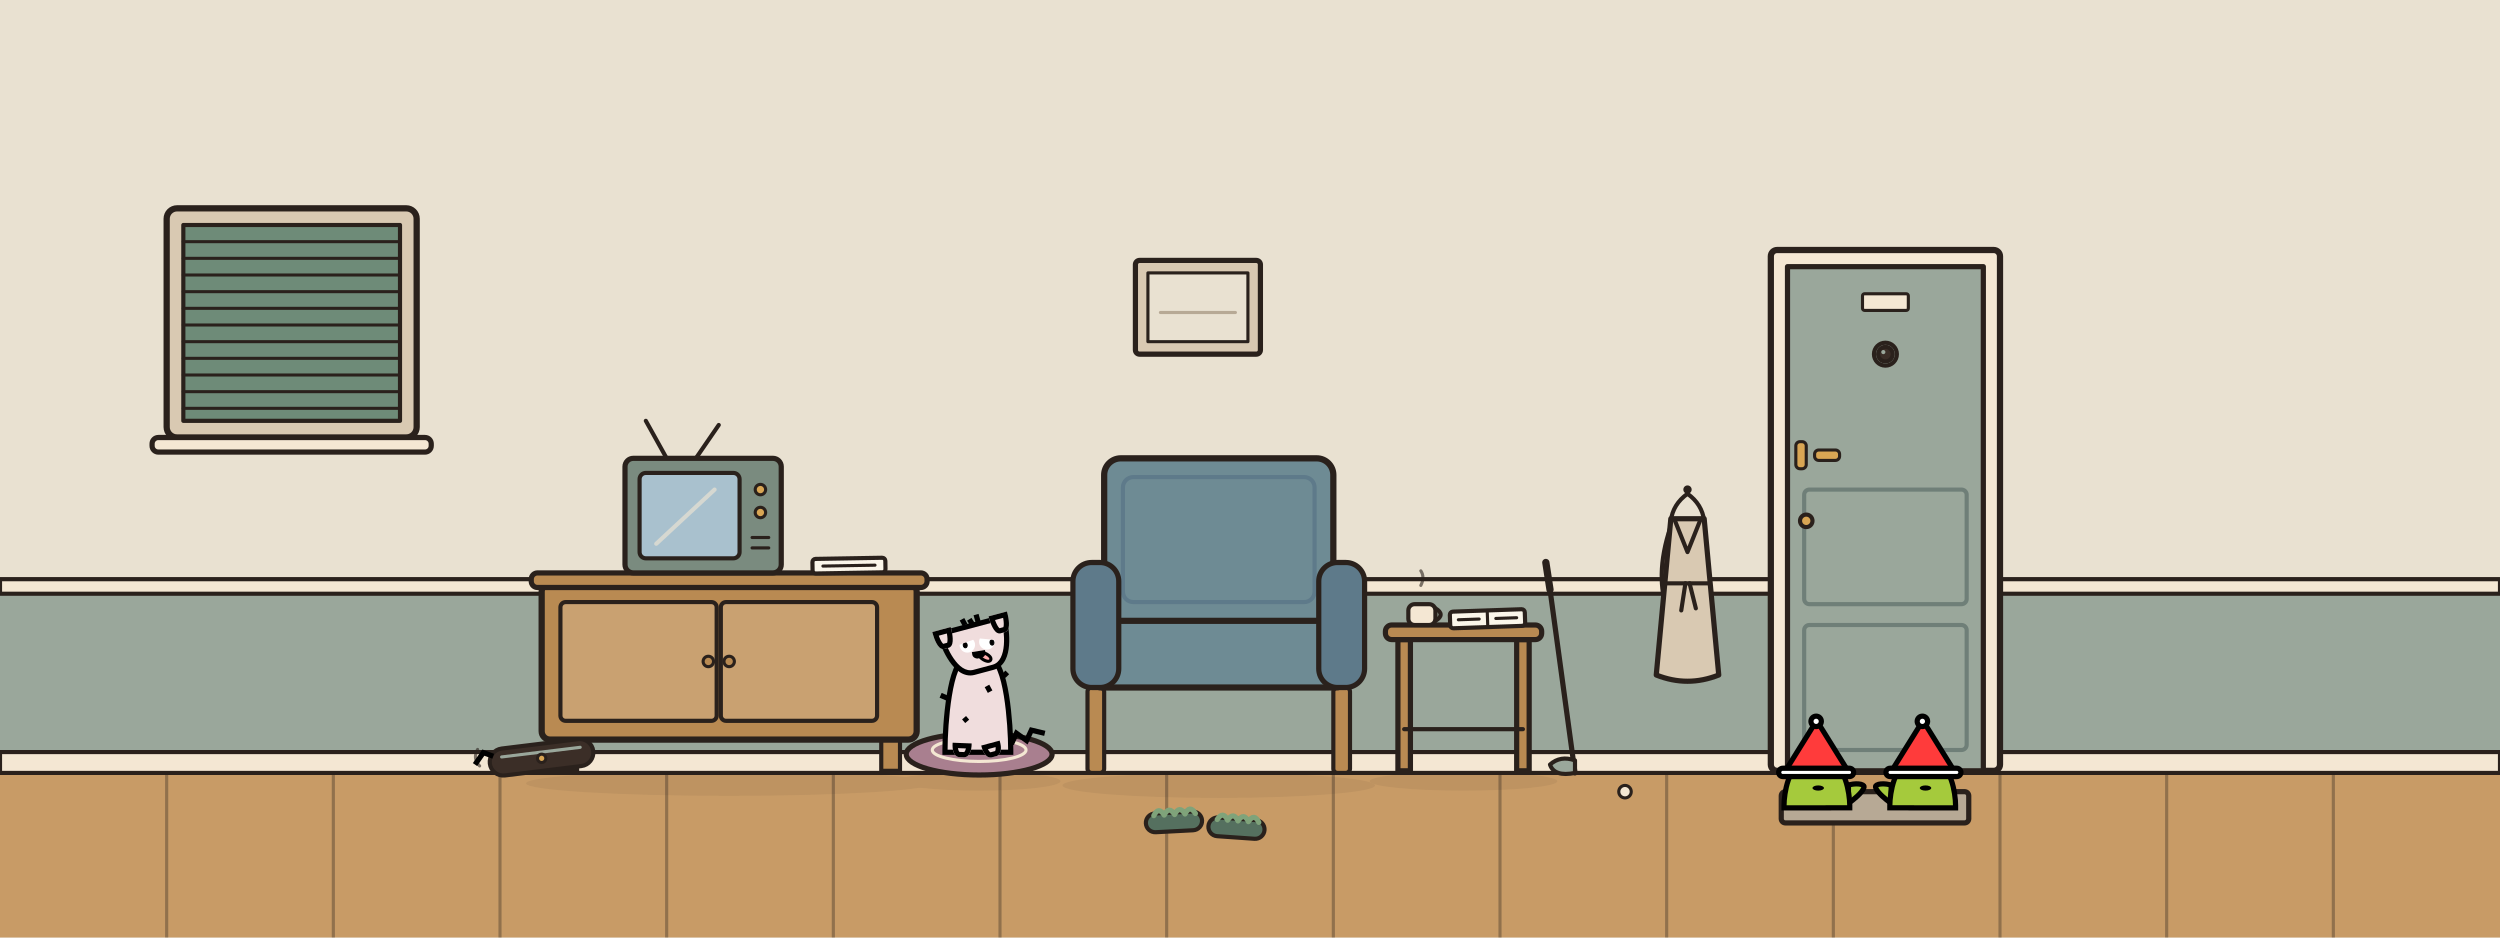
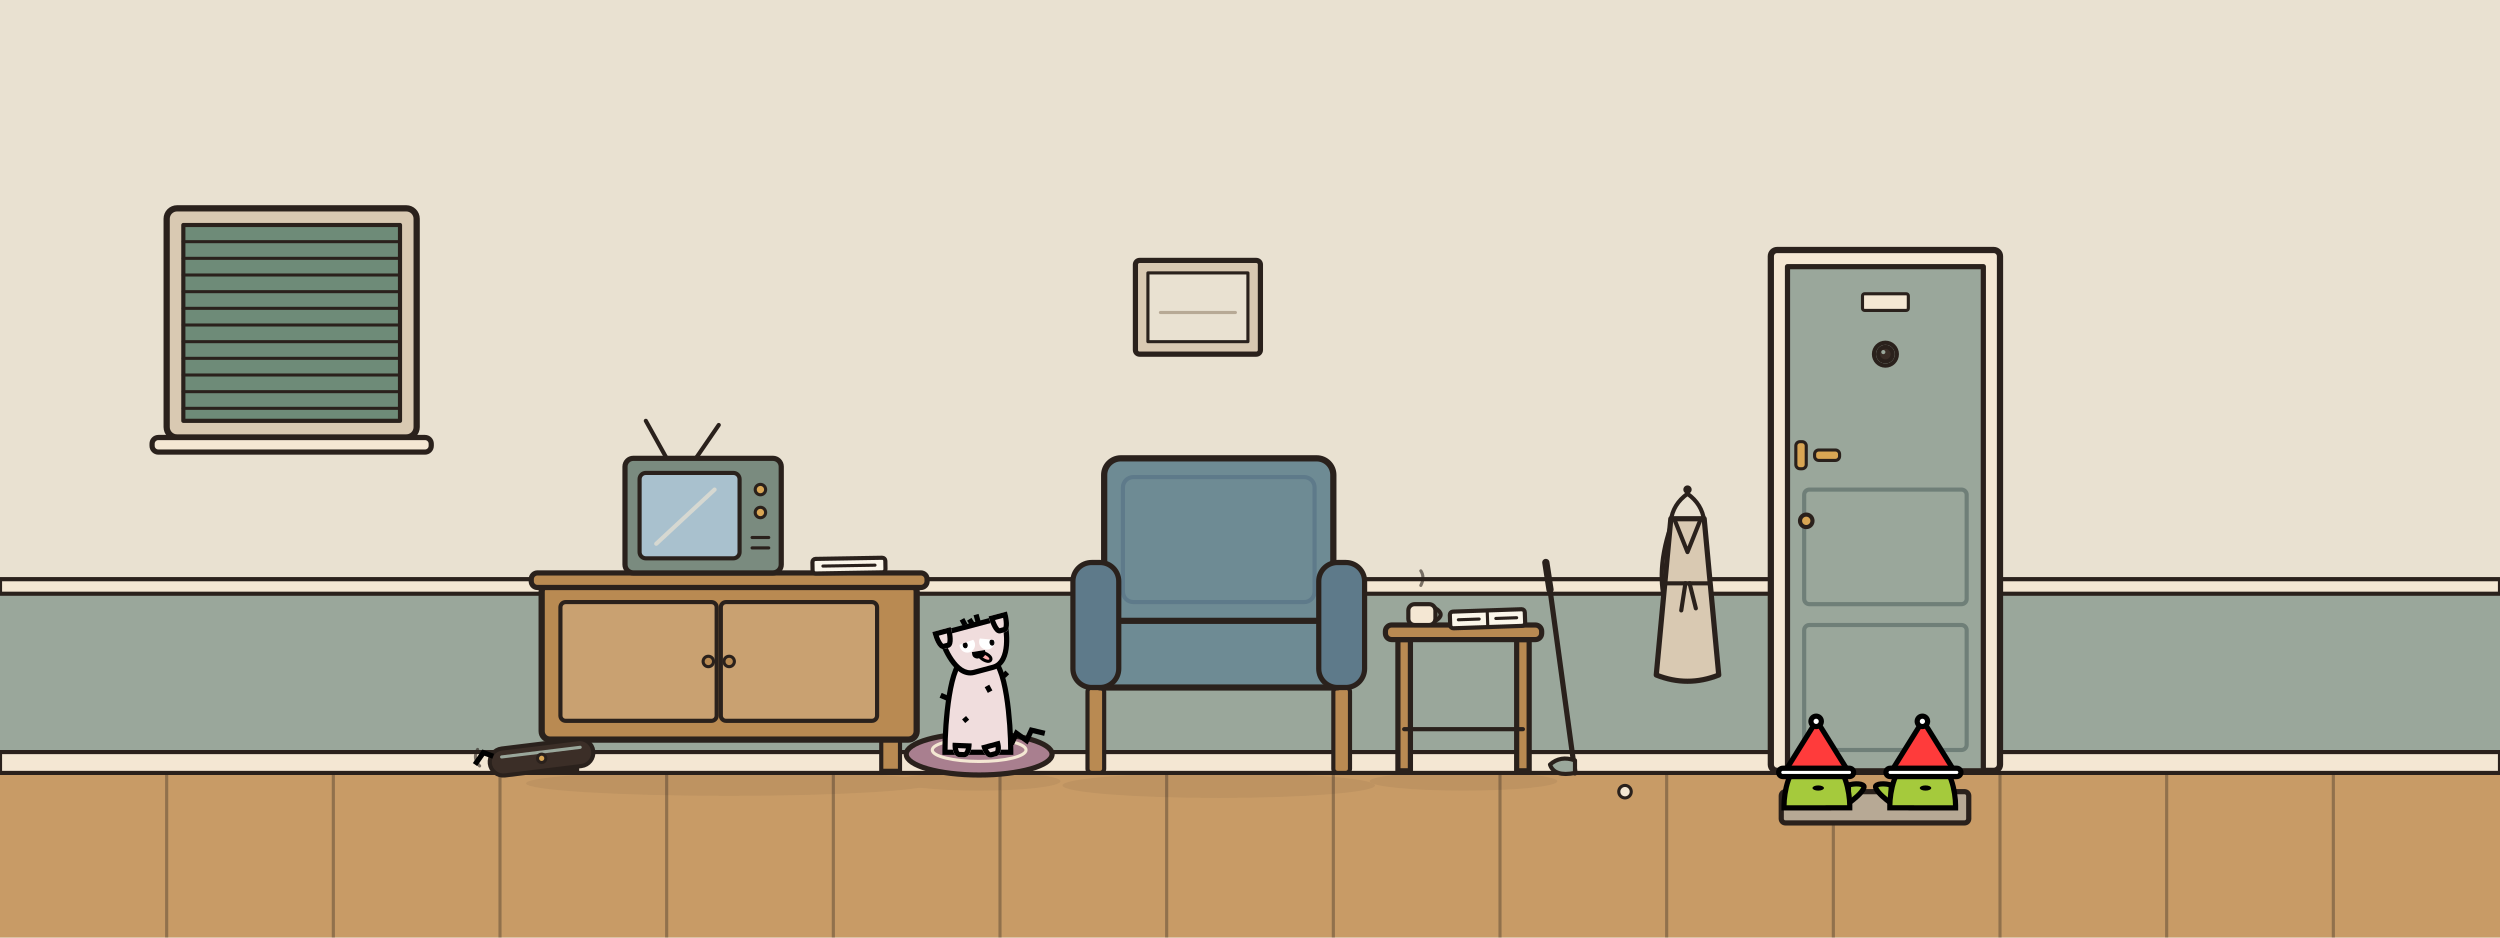
<svg xmlns="http://www.w3.org/2000/svg" width="2400" height="900" viewBox="0 0 2400 900" fill="none">
  <g clip-path="url(#clip0_772_478)">
    <path d="M2400 0H0V740H2400V0Z" fill="#E9E1D1" />
    <path d="M2400 568H0V740H2400V568Z" fill="#9AA79B" />
    <path d="M2400 556H0V570H2400V556Z" fill="#F4E7D3" stroke="#2A211C" stroke-width="4" stroke-linecap="round" stroke-linejoin="round" />
    <path d="M2400 740H0V900H2400V740Z" fill="#C89B66" />
    <path opacity="0.35" d="M160 740V900M320 740V900M480 740V900M640 740V900M800 740V900M960 740V900M1120 740V900M1280 740V900M1440 740V900M1600 740V900M1760 740V900M1920 740V900M2080 740V900M2240 740V900" stroke="#2A211C" stroke-width="3" stroke-linecap="round" stroke-linejoin="round" />
    <path d="M0 740H2400" stroke="#2A211C" stroke-width="5" stroke-linecap="round" stroke-linejoin="round" />
    <path d="M2400 722H0V742H2400V722Z" fill="#F4E7D3" stroke="#2A211C" stroke-width="4" stroke-linecap="round" stroke-linejoin="round" />
    <g opacity="0.07">
      <path d="M700 764C807.696 764 895 758.627 895 752C895 745.373 807.696 740 700 740C592.304 740 505 745.373 505 752C505 758.627 592.304 764 700 764Z" fill="#2A211C" />
      <path d="M940 759C983.078 759 1018 754.971 1018 750C1018 745.029 983.078 741 940 741C896.922 741 862 745.029 862 750C862 754.971 896.922 759 940 759Z" fill="#2A211C" />
      <path d="M1170 766C1252.84 766 1320 760.627 1320 754C1320 747.373 1252.84 742 1170 742C1087.16 742 1020 747.373 1020 754C1020 760.627 1087.16 766 1170 766Z" fill="#2A211C" />
      <path d="M1405 759C1454.71 759 1495 754.971 1495 750C1495 745.029 1454.71 741 1405 741C1355.29 741 1315 745.029 1315 750C1315 754.971 1355.29 759 1405 759Z" fill="#2A211C" />
    </g>
    <path id="arturo-window" d="M390 200H170C164.477 200 160 204.477 160 210V410C160 415.523 164.477 420 170 420H390C395.523 420 400 415.523 400 410V210C400 204.477 395.523 200 390 200Z" fill="#D9C9B2" stroke="#2A211C" stroke-width="6" stroke-linecap="round" stroke-linejoin="round" />
    <path d="M384 216H176V404H384V216Z" fill="#6E8B78" stroke="#2A211C" stroke-width="4" stroke-linecap="round" stroke-linejoin="round" />
    <path d="M176 232H384M176 248H384M176 264H384M176 280H384M176 296H384M176 312H384M176 328H384M176 344H384M176 360H384M176 376H384M176 392H384" stroke="#2A211C" stroke-width="3" stroke-linecap="round" stroke-linejoin="round" />
    <path d="M408 420H152C148.686 420 146 422.686 146 426V428C146 431.314 148.686 434 152 434H408C411.314 434 414 431.314 414 428V426C414 422.686 411.314 420 408 420Z" fill="#F4E7D3" stroke="#2A211C" stroke-width="5" stroke-linecap="round" stroke-linejoin="round" />
    <path d="M554 710H536V740H554V710Z" fill="#B98A52" stroke="#2A211C" stroke-width="4" stroke-linecap="round" stroke-linejoin="round" />
    <path d="M864 710H846V740H864V710Z" fill="#B98A52" stroke="#2A211C" stroke-width="4" stroke-linecap="round" stroke-linejoin="round" />
    <path d="M872 560H528C523.582 560 520 563.582 520 568V702C520 706.418 523.582 710 528 710H872C876.418 710 880 706.418 880 702V568C880 563.582 876.418 560 872 560Z" fill="#B98A52" stroke="#2A211C" stroke-width="6" stroke-linecap="round" stroke-linejoin="round" />
    <path d="M884 550H516C512.686 550 510 552.686 510 556V558C510 561.314 512.686 564 516 564H884C887.314 564 890 561.314 890 558V556C890 552.686 887.314 550 884 550Z" fill="#B98A52" stroke="#2A211C" stroke-width="5" stroke-linecap="round" stroke-linejoin="round" />
    <path d="M683 578H543C540.239 578 538 580.239 538 583V687C538 689.761 540.239 692 543 692H683C685.761 692 688 689.761 688 687V583C688 580.239 685.761 578 683 578Z" fill="#C9A171" stroke="#2A211C" stroke-width="4" stroke-linecap="round" stroke-linejoin="round" />
    <path d="M837 578H697C694.239 578 692 580.239 692 583V687C692 689.761 694.239 692 697 692H837C839.761 692 842 689.761 842 687V583C842 580.239 839.761 578 837 578Z" fill="#C9A171" stroke="#2A211C" stroke-width="4" stroke-linecap="round" stroke-linejoin="round" />
    <path d="M680 640C682.761 640 685 637.761 685 635C685 632.239 682.761 630 680 630C677.239 630 675 632.239 675 635C675 637.761 677.239 640 680 640Z" fill="#B98A52" stroke="#2A211C" stroke-width="3" stroke-linecap="round" stroke-linejoin="round" />
    <path d="M700 640C702.761 640 705 637.761 705 635C705 632.239 702.761 630 700 630C697.239 630 695 632.239 695 635C695 637.761 697.239 640 700 640Z" fill="#B98A52" stroke="#2A211C" stroke-width="3" stroke-linecap="round" stroke-linejoin="round" />
    <path d="M640 440L620 404M668 440L690 408" stroke="#2A211C" stroke-width="4" stroke-linecap="round" stroke-linejoin="round" />
    <path d="M742 440H608C603.582 440 600 443.582 600 448V542C600 546.418 603.582 550 608 550H742C746.418 550 750 546.418 750 542V448C750 443.582 746.418 440 742 440Z" fill="#7A8B7F" stroke="#2A211C" stroke-width="5" stroke-linecap="round" stroke-linejoin="round" />
    <path d="M704 454H620C616.686 454 614 456.686 614 460V530C614 533.314 616.686 536 620 536H704C707.314 536 710 533.314 710 530V460C710 456.686 707.314 454 704 454Z" fill="#A9C1CE" stroke="#2A211C" stroke-width="4" stroke-linecap="round" stroke-linejoin="round" />
    <path opacity="0.6" d="M630 522L686 470" stroke="#F4E7D3" stroke-width="4" stroke-linecap="round" stroke-linejoin="round" />
    <path d="M730 475C732.761 475 735 472.761 735 470C735 467.239 732.761 465 730 465C727.239 465 725 467.239 725 470C725 472.761 727.239 475 730 475Z" fill="#D9A654" stroke="#2A211C" stroke-width="3" stroke-linecap="round" stroke-linejoin="round" />
    <path d="M730 497C732.761 497 735 494.761 735 492C735 489.239 732.761 487 730 487C727.239 487 725 489.239 725 492C725 494.761 727.239 497 730 497Z" fill="#D9A654" stroke="#2A211C" stroke-width="3" stroke-linecap="round" stroke-linejoin="round" />
    <path d="M722 516H738M722 526H738" stroke="#2A211C" stroke-width="3" stroke-linecap="round" stroke-linejoin="round" />
    <path d="M846.873 535.443L782.882 536.559C781.226 536.588 779.906 537.955 779.935 539.611L780.075 547.61C780.104 549.267 781.47 550.586 783.127 550.557L847.117 549.44C848.774 549.411 850.093 548.045 850.064 546.388L849.925 538.39C849.896 536.733 848.529 535.414 846.873 535.443Z" fill="#FBF6EA" stroke="#2A211C" stroke-width="4" stroke-linecap="round" stroke-linejoin="round" />
    <path d="M790.004 543.436L839.996 542.564" stroke="#2A211C" stroke-width="3" stroke-linecap="round" stroke-linejoin="round" />
    <path d="M555.018 709.595L481.569 718.614C474.443 719.489 469.375 725.975 470.25 733.101C471.125 740.227 477.612 745.295 484.738 744.42L558.186 735.402C565.312 734.527 570.38 728.04 569.505 720.914C568.63 713.788 562.144 708.72 555.018 709.595Z" fill="#3B2E27" stroke="#2A211C" stroke-width="4" stroke-linecap="round" stroke-linejoin="round" />
    <path d="M481.551 726.676L556.984 717.414" stroke="#9AA79B" stroke-width="3" stroke-linecap="round" stroke-linejoin="round" />
    <path d="M520.486 731.97C522.679 731.701 524.238 729.705 523.969 727.513C523.7 725.32 521.704 723.761 519.511 724.03C517.319 724.299 515.759 726.295 516.028 728.488C516.298 730.68 518.293 732.239 520.486 731.97Z" fill="#D9A654" stroke="#2A211C" stroke-width="3" stroke-linecap="round" stroke-linejoin="round" />
    <path opacity="0.6" d="M458.496 719.432C455.176 725.213 455.826 730.506 460.446 735.312" stroke="#2A211C" stroke-width="3" stroke-linecap="round" stroke-linejoin="round" />
    <path d="M473.499 726L463.999 722.5L455.999 734" stroke="black" stroke-width="5" />
    <path d="M940 744C978.66 744 1010 735.046 1010 724C1010 712.954 978.66 704 940 704C901.34 704 870 712.954 870 724C870 735.046 901.34 744 940 744Z" fill="#A97F8F" stroke="#2A211C" stroke-width="5" stroke-linecap="round" stroke-linejoin="round" />
    <path d="M940 731C964.853 731 985 726.075 985 720C985 713.925 964.853 709 940 709C915.147 709 895 713.925 895 720C895 726.075 915.147 731 940 731Z" stroke="#F4E7D3" stroke-width="3" stroke-linecap="round" stroke-linejoin="round" />
    <path d="M1056 660H1048C1045.79 660 1044 661.791 1044 664V738C1044 740.209 1045.79 742 1048 742H1056C1058.21 742 1060 740.209 1060 738V664C1060 661.791 1058.21 660 1056 660Z" fill="#B98A52" stroke="#2A211C" stroke-width="4" stroke-linecap="round" stroke-linejoin="round" />
    <path d="M1292 660H1284C1281.79 660 1280 661.791 1280 664V738C1280 740.209 1281.79 742 1284 742H1292C1294.21 742 1296 740.209 1296 738V664C1296 661.791 1294.21 660 1292 660Z" fill="#B98A52" stroke="#2A211C" stroke-width="4" stroke-linecap="round" stroke-linejoin="round" />
    <path d="M1264 440H1076C1067.16 440 1060 447.163 1060 456V594C1060 602.837 1067.16 610 1076 610H1264C1272.84 610 1280 602.837 1280 594V456C1280 447.163 1272.84 440 1264 440Z" fill="#6E8B94" stroke="#2A211C" stroke-width="6" stroke-linecap="round" stroke-linejoin="round" />
    <path d="M1252 458H1088C1082.48 458 1078 462.477 1078 468V568C1078 573.523 1082.48 578 1088 578H1252C1257.52 578 1262 573.523 1262 568V468C1262 462.477 1257.52 458 1252 458Z" stroke="#5E7A8A" stroke-width="4" stroke-linecap="round" stroke-linejoin="round" />
    <path d="M1282 596H1058C1051.37 596 1046 601.373 1046 608V648C1046 654.627 1051.37 660 1058 660H1282C1288.63 660 1294 654.627 1294 648V608C1294 601.373 1288.63 596 1282 596Z" fill="#6E8B94" stroke="#2A211C" stroke-width="6" stroke-linecap="round" stroke-linejoin="round" />
    <path d="M1056 540H1048C1038.06 540 1030 548.059 1030 558V642C1030 651.941 1038.06 660 1048 660H1056C1065.94 660 1074 651.941 1074 642V558C1074 548.059 1065.94 540 1056 540Z" fill="#5E7A8A" stroke="#2A211C" stroke-width="5" stroke-linecap="round" stroke-linejoin="round" />
    <path d="M1292 540H1284C1274.06 540 1266 548.059 1266 558V642C1266 651.941 1274.06 660 1284 660H1292C1301.94 660 1310 651.941 1310 642V558C1310 548.059 1301.94 540 1292 540Z" fill="#5E7A8A" stroke="#2A211C" stroke-width="5" stroke-linecap="round" stroke-linejoin="round" />
    <path d="M1206 250H1094C1091.79 250 1090 251.791 1090 254V336C1090 338.209 1091.79 340 1094 340H1206C1208.21 340 1210 338.209 1210 336V254C1210 251.791 1208.21 250 1206 250Z" fill="#D9C9B2" stroke="#2A211C" stroke-width="5" stroke-linecap="round" stroke-linejoin="round" />
    <path d="M1198 262H1102V328H1198V262Z" fill="#E9E1D1" stroke="#2A211C" stroke-width="3" stroke-linecap="round" stroke-linejoin="round" />
    <path d="M1114 300H1186" stroke="#B7A995" stroke-width="3" stroke-linecap="round" stroke-linejoin="round" />
-     <path d="M1144.5 779.07L1108.55 780.954C1103.59 781.214 1099.78 785.449 1100.04 790.413C1100.3 795.377 1104.53 799.19 1109.5 798.93L1145.45 797.046C1150.41 796.785 1154.22 792.551 1153.96 787.587C1153.7 782.623 1149.47 778.81 1144.5 779.07Z" fill="#55705F" stroke="#2A211C" stroke-width="4" stroke-linecap="round" stroke-linejoin="round" />
-     <path d="M1107.66 783.004C1110.68 776.838 1114 776.663 1117.65 782.48C1120.66 776.314 1123.99 776.14 1127.63 781.957C1130.65 775.791 1133.98 775.616 1137.62 781.434C1140.63 775.268 1143.96 775.093 1147.61 780.91" stroke="#7FA37A" stroke-width="5" stroke-linecap="round" stroke-linejoin="round" />
-     <path d="M1205.58 787.277L1169.67 784.766C1164.71 784.42 1160.41 788.158 1160.07 793.117C1159.72 798.075 1163.46 802.376 1168.42 802.722L1204.33 805.234C1209.29 805.58 1213.59 801.842 1213.93 796.883C1214.28 791.925 1210.54 787.624 1205.58 787.277Z" fill="#55705F" stroke="#2A211C" stroke-width="4" stroke-linecap="round" stroke-linejoin="round" />
-     <path d="M1168.53 786.692C1172.28 780.939 1175.6 781.171 1178.51 787.389C1182.25 781.636 1185.58 781.869 1188.49 788.087C1192.23 782.334 1195.55 782.566 1198.46 788.784C1202.21 783.032 1205.53 783.264 1208.44 789.482" stroke="#7FA37A" stroke-width="5" stroke-linecap="round" stroke-linejoin="round" />
    <path d="M1354 614H1342V740H1354V614Z" fill="#B98A52" stroke="#2A211C" stroke-width="5" stroke-linecap="round" stroke-linejoin="round" />
    <path d="M1468 614H1456V740H1468V614Z" fill="#B98A52" stroke="#2A211C" stroke-width="5" stroke-linecap="round" stroke-linejoin="round" />
    <path d="M1348 700H1462" stroke="#2A211C" stroke-width="4" stroke-linecap="round" stroke-linejoin="round" />
    <path d="M1474 600H1336C1332.69 600 1330 602.686 1330 606V608C1330 611.314 1332.69 614 1336 614H1474C1477.31 614 1480 611.314 1480 608V606C1480 602.686 1477.31 600 1474 600Z" fill="#B98A52" stroke="#2A211C" stroke-width="5" stroke-linecap="round" stroke-linejoin="round" />
    <path opacity="0.6" d="M1364 562C1366.67 556.667 1366.67 552 1364 548" stroke="#2A211C" stroke-width="3" stroke-linecap="round" stroke-linejoin="round" />
    <path d="M1372 580H1358C1354.69 580 1352 582.686 1352 586V594C1352 597.314 1354.69 600 1358 600H1372C1375.31 600 1378 597.314 1378 594V586C1378 582.686 1375.31 580 1372 580Z" fill="#F4E7D3" stroke="#2A211C" stroke-width="4" stroke-linecap="round" stroke-linejoin="round" />
    <path d="M1378 584C1384.67 588 1384.67 592 1378 596" stroke="#2A211C" stroke-width="4" stroke-linecap="round" stroke-linejoin="round" />
    <path d="M1460.7 584.853L1394.74 587.157C1393.09 587.214 1391.79 588.604 1391.85 590.259L1392.2 600.253C1392.25 601.909 1393.64 603.205 1395.3 603.147L1461.26 600.843C1462.92 600.786 1464.21 599.396 1464.15 597.741L1463.8 587.747C1463.75 586.091 1462.36 584.795 1460.7 584.853Z" fill="#FBF6EA" stroke="#2A211C" stroke-width="4" stroke-linecap="round" stroke-linejoin="round" />
    <path d="M1427.72 586.005L1428.28 601.995" stroke="#2A211C" stroke-width="3" stroke-linecap="round" stroke-linejoin="round" />
    <path d="M1400.02 594.977L1420.01 594.279M1436 593.721L1455.98 593.023" stroke="#2A211C" stroke-width="3" stroke-linecap="round" stroke-linejoin="round" />
    <path d="M1512 742L1488 566" stroke="#2A211C" stroke-width="5" stroke-linecap="round" stroke-linejoin="round" />
    <path d="M1488 566L1484 540" stroke="#2A211C" stroke-width="7" stroke-linecap="round" stroke-linejoin="round" />
    <path d="M1512 742C1498.67 744.667 1490.67 742 1488 734C1494.67 728 1502.67 726.667 1512 730V742Z" fill="#9AA79B" stroke="#2A211C" stroke-width="4" stroke-linecap="round" stroke-linejoin="round" />
    <path d="M1560 766C1563.31 766 1566 763.314 1566 760C1566 756.686 1563.31 754 1560 754C1556.69 754 1554 756.686 1554 760C1554 763.314 1556.69 766 1560 766Z" fill="#F4E7D3" stroke="#2A211C" stroke-width="3" stroke-linecap="round" stroke-linejoin="round" />
    <path d="M1620 474C1622.21 474 1624 472.209 1624 470C1624 467.791 1622.21 466 1620 466C1617.79 466 1616 467.791 1616 470C1616 472.209 1617.79 474 1620 474Z" fill="#2A211C" />
    <path d="M1604 500C1605.33 489.333 1610.67 480.667 1620 474C1629.33 480.667 1634.67 489.333 1636 500" stroke="#2A211C" stroke-width="4" stroke-linecap="round" stroke-linejoin="round" />
    <path d="M1604 505C1592 540 1594 566 1600 584C1605.33 588 1610 588 1614 584C1610 560 1608 530 1612 508L1604 505Z" fill="#D9C9B2" stroke="#2A211C" stroke-width="4" stroke-linecap="round" stroke-linejoin="round" />
    <path d="M1604 498H1636L1650 648C1630 656 1610 656 1590 648L1604 498Z" fill="#D9C9B2" stroke="#2A211C" stroke-width="5" stroke-linecap="round" stroke-linejoin="round" />
    <path d="M1608 500L1620 530L1632 500" stroke="#2A211C" stroke-width="4" stroke-linecap="round" stroke-linejoin="round" />
    <path d="M1600 560H1640" stroke="#2A211C" stroke-width="4" stroke-linecap="round" stroke-linejoin="round" />
    <path d="M1618 560L1614 586M1622 560L1628 584" stroke="#2A211C" stroke-width="4" stroke-linecap="round" stroke-linejoin="round" />
    <path id="arturo-entry-door" d="M1914 240H1706C1702.69 240 1700 242.686 1700 246V734C1700 737.314 1702.69 740 1706 740H1914C1917.31 740 1920 737.314 1920 734V246C1920 242.686 1917.31 240 1914 240Z" fill="#F4E7D3" stroke="#2A211C" stroke-width="6" stroke-linecap="round" stroke-linejoin="round" />
    <path d="M1904 256H1716V740H1904V256Z" fill="#9AA79B" stroke="#2A211C" stroke-width="5" stroke-linecap="round" stroke-linejoin="round" />
    <path d="M1883 470H1737C1734.24 470 1732 472.239 1732 475V575C1732 577.761 1734.24 580 1737 580H1883C1885.76 580 1888 577.761 1888 575V475C1888 472.239 1885.76 470 1883 470Z" stroke="#6F7F78" stroke-width="4" stroke-linecap="round" stroke-linejoin="round" />
    <path d="M1883 600H1737C1734.24 600 1732 602.239 1732 605V715C1732 717.761 1734.24 720 1737 720H1883C1885.76 720 1888 717.761 1888 715V605C1888 602.239 1885.76 600 1883 600Z" stroke="#6F7F78" stroke-width="4" stroke-linecap="round" stroke-linejoin="round" />
    <path d="M1830 282H1790C1788.9 282 1788 282.895 1788 284V296C1788 297.105 1788.9 298 1790 298H1830C1831.1 298 1832 297.105 1832 296V284C1832 282.895 1831.1 282 1830 282Z" fill="#F4E7D3" stroke="#2A211C" stroke-width="3" stroke-linecap="round" stroke-linejoin="round" />
    <path d="M1810 351C1816.08 351 1821 346.075 1821 340C1821 333.925 1816.08 329 1810 329C1803.92 329 1799 333.925 1799 340C1799 346.075 1803.92 351 1810 351Z" stroke="#2A211C" stroke-width="4" stroke-linecap="round" stroke-linejoin="round" />
    <path d="M1810 347C1813.87 347 1817 343.866 1817 340C1817 336.134 1813.87 333 1810 333C1806.13 333 1803 336.134 1803 340C1803 343.866 1806.13 347 1810 347Z" fill="#3B2E27" stroke="#2A211C" stroke-width="4" stroke-linecap="round" stroke-linejoin="round" />
    <path d="M1808 340C1809.1 340 1810 339.105 1810 338C1810 336.895 1809.1 336 1808 336C1806.9 336 1806 336.895 1806 338C1806 339.105 1806.9 340 1808 340Z" fill="#9AA79B" />
    <path d="M1730 424H1728C1725.79 424 1724 425.791 1724 428V446C1724 448.209 1725.79 450 1728 450H1730C1732.21 450 1734 448.209 1734 446V428C1734 425.791 1732.21 424 1730 424Z" fill="#D9A654" stroke="#2A211C" stroke-width="3" stroke-linecap="round" stroke-linejoin="round" />
    <path d="M1762 432H1746C1743.79 432 1742 433.791 1742 436V438C1742 440.209 1743.79 442 1746 442H1762C1764.21 442 1766 440.209 1766 438V436C1766 433.791 1764.21 432 1762 432Z" fill="#D9A654" stroke="#2A211C" stroke-width="3" stroke-linecap="round" stroke-linejoin="round" />
    <path d="M1734 506C1737.31 506 1740 503.314 1740 500C1740 496.686 1737.31 494 1734 494C1730.69 494 1728 496.686 1728 500C1728 503.314 1730.69 506 1734 506Z" fill="#D9A654" stroke="#2A211C" stroke-width="4" stroke-linecap="round" stroke-linejoin="round" />
    <path d="M1886 760H1714C1711.79 760 1710 761.791 1710 764V786C1710 788.209 1711.79 790 1714 790H1886C1888.21 790 1890 788.209 1890 786V764C1890 761.791 1888.21 760 1886 760Z" fill="#B7A995" stroke="#2A211C" stroke-width="5" stroke-linecap="round" stroke-linejoin="round" />
    <path d="M948.279 631.775C951.11 631.775 953.454 633.245 955.309 635.299C957.147 637.335 958.691 640.134 960.012 643.338C962.66 649.762 964.664 658.442 966.17 667.698C969.189 686.253 970.301 707.744 970.301 719.686V722.186H907.199V719.686C907.199 707.744 908.311 686.253 911.33 667.698C912.836 658.442 914.84 649.762 917.488 643.338C918.809 640.134 920.353 637.335 922.191 635.299C924.046 633.245 926.39 631.775 929.221 631.775H948.279Z" fill="#F0DDDD" />
    <path d="M948.279 631.775L948.279 629.275H948.279V631.775ZM955.309 635.299L957.164 633.623L957.164 633.623L955.309 635.299ZM960.012 643.338L962.323 642.385V642.385L960.012 643.338ZM966.17 667.698L968.637 667.297L968.637 667.297L966.17 667.698ZM970.301 722.186V724.686H972.801V722.186H970.301ZM907.199 722.186H904.699V724.686H907.199V722.186ZM911.33 667.698L908.863 667.297L908.863 667.297L911.33 667.698ZM917.488 643.338L915.177 642.385L915.177 642.385L917.488 643.338ZM922.191 635.299L920.336 633.623L920.336 633.623L922.191 635.299ZM929.221 631.775V629.275H929.221L929.221 631.775ZM948.279 631.775L948.279 634.275C950.164 634.275 951.884 635.237 953.453 636.974L955.309 635.299L957.164 633.623C955.023 631.253 952.056 629.275 948.279 629.275L948.279 631.775ZM955.309 635.299L953.453 636.974C955.02 638.709 956.432 641.213 957.7 644.291L960.012 643.338L962.323 642.385C960.95 639.055 959.275 635.961 957.164 633.623L955.309 635.299ZM960.012 643.338L957.7 644.291C960.238 650.448 962.206 658.904 963.702 668.1L966.17 667.698L968.637 667.297C967.122 657.98 965.081 649.076 962.323 642.385L960.012 643.338ZM966.17 667.698L963.702 668.1C966.695 686.492 967.801 707.845 967.801 719.686H970.301H972.801C972.801 707.643 971.683 686.013 968.637 667.297L966.17 667.698ZM970.301 719.686H967.801V722.186H970.301H972.801V719.686H970.301ZM970.301 722.186V719.686H907.199V722.186V724.686H970.301V722.186ZM907.199 722.186H909.699V719.686H907.199H904.699V722.186H907.199ZM907.199 719.686H909.699C909.699 707.845 910.805 686.492 913.798 668.1L911.33 667.698L908.863 667.297C905.817 686.013 904.699 707.643 904.699 719.686H907.199ZM911.33 667.698L913.798 668.1C915.294 658.904 917.262 650.448 919.8 644.291L917.488 643.338L915.177 642.385C912.419 649.076 910.378 657.98 908.863 667.297L911.33 667.698ZM917.488 643.338L919.8 644.291C921.068 641.213 922.48 638.709 924.047 636.974L922.191 635.299L920.336 633.623C918.225 635.961 916.55 639.055 915.177 642.385L917.488 643.338ZM922.191 635.299L924.047 636.974C925.616 635.237 927.336 634.275 929.221 634.275L929.221 631.775L929.221 629.275C925.444 629.275 922.477 631.253 920.336 633.623L922.191 635.299ZM929.221 631.775V634.275H948.279V631.775V629.275H929.221V631.775Z" fill="black" />
    <path d="M910 670.5L903 667.5M967 645.5L963.5 649M925.5 689L928.5 692.5" stroke="black" stroke-width="5" />
    <path d="M935.056 645.48C930.557 646.686 926.372 645.517 922.76 643.169C919.196 640.854 916.073 637.33 913.442 633.511C908.18 625.871 904.475 616.437 903.013 610.978L902.366 608.563L963.317 592.231L963.964 594.646C965.427 600.105 966.936 610.128 966.199 619.375C965.83 623.998 964.887 628.611 962.959 632.398C961.004 636.237 957.964 639.342 953.465 640.548L935.056 645.48Z" fill="#F0DDDD" />
    <path d="M935.056 645.48L935.703 647.895V647.895L935.056 645.48ZM922.76 643.169L921.397 645.266L921.397 645.266L922.76 643.169ZM913.442 633.511L911.384 634.929L911.384 634.929L913.442 633.511ZM902.366 608.563L901.719 606.148L899.304 606.796L899.951 609.21L902.366 608.563ZM963.317 592.231L965.732 591.584L965.085 589.17L962.67 589.817L963.317 592.231ZM963.964 594.646L961.549 595.293L963.964 594.646ZM966.199 619.375L968.691 619.574L968.691 619.574L966.199 619.375ZM962.959 632.398L965.186 633.532L965.186 633.532L962.959 632.398ZM953.465 640.548L954.112 642.963L954.112 642.963L953.465 640.548ZM935.056 645.48L934.409 643.066C930.764 644.042 927.305 643.141 924.122 641.073L922.76 643.169L921.397 645.266C925.44 647.892 930.351 649.329 935.703 647.895L935.056 645.48ZM922.76 643.169L924.122 641.073C920.94 639.006 918.037 635.774 915.501 632.093L913.442 633.511L911.384 634.929C914.109 638.887 917.452 642.702 921.397 645.266L922.76 643.169ZM913.442 633.511L915.501 632.093C910.43 624.731 906.831 615.569 905.428 610.331L903.013 610.978L900.598 611.625C902.12 617.304 905.93 627.011 911.384 634.929L913.442 633.511ZM903.013 610.978L905.428 610.331L904.781 607.916L902.366 608.563L899.951 609.21L900.598 611.625L903.013 610.978ZM902.366 608.563L903.013 610.978L963.964 594.646L963.317 592.231L962.67 589.817L901.719 606.148L902.366 608.563ZM963.317 592.231L960.902 592.878L961.549 595.293L963.964 594.646L966.379 593.999L965.732 591.584L963.317 592.231ZM963.964 594.646L961.549 595.293C962.953 600.532 964.417 610.265 963.706 619.177L966.199 619.375L968.691 619.574C969.455 609.99 967.901 599.678 966.379 593.999L963.964 594.646ZM966.199 619.375L963.706 619.177C963.351 623.632 962.452 627.883 960.731 631.264L962.959 632.398L965.186 633.532C967.322 629.339 968.309 624.364 968.691 619.574L966.199 619.375ZM962.959 632.398L960.731 631.263C959.008 634.646 956.463 637.156 952.818 638.133L953.465 640.548L954.112 642.963C959.465 641.528 962.999 637.828 965.186 633.532L962.959 632.398ZM953.465 640.548L952.818 638.133L934.409 643.066L935.056 645.48L935.703 647.895L954.112 642.963L953.465 640.548Z" fill="black" />
    <mask id="path-92-inside-1_772_478" fill="white">
      <path d="M959.863 608.151L959.848 608.095C958.03 608.273 956.562 607.229 955.66 606.342C954.58 605.278 953.654 603.827 952.898 602.408C951.367 599.537 950.175 596.115 949.647 594.143L949 591.729L966.647 587L967.294 589.415C967.822 591.387 968.501 594.946 968.611 598.198C968.665 599.805 968.589 601.524 968.185 602.985C967.848 604.205 967.099 605.843 965.436 606.598L965.451 606.654L959.863 608.151Z" />
    </mask>
    <path d="M959.863 608.151L959.848 608.095C958.03 608.273 956.562 607.229 955.66 606.342C954.58 605.278 953.654 603.827 952.898 602.408C951.367 599.537 950.175 596.115 949.647 594.143L949 591.729L966.647 587L967.294 589.415C967.822 591.387 968.501 594.946 968.611 598.198C968.665 599.805 968.589 601.524 968.185 602.985C967.848 604.205 967.099 605.843 965.436 606.598L965.451 606.654L959.863 608.151Z" fill="#F0DDDD" />
    <path d="M959.863 608.151L955.033 609.446L956.327 614.275L961.157 612.981L959.863 608.151ZM959.848 608.095L964.677 606.801L963.58 602.705L959.36 603.119L959.848 608.095ZM955.66 606.342L952.153 609.905L952.153 609.905L955.66 606.342ZM952.898 602.408L948.486 604.76L948.486 604.76L952.898 602.408ZM949.647 594.143L944.817 595.438L944.817 595.438L949.647 594.143ZM949 591.729L947.706 586.899L942.876 588.193L944.17 593.023L949 591.729ZM966.647 587L971.477 585.706L970.183 580.876L965.353 582.17L966.647 587ZM967.294 589.415L972.124 588.121L972.124 588.121L967.294 589.415ZM968.611 598.198L973.608 598.029L973.608 598.029L968.611 598.198ZM968.185 602.985L973.005 604.318L973.005 604.318L968.185 602.985ZM965.436 606.598L963.37 602.044L959.509 603.796L960.606 607.892L965.436 606.598ZM965.451 606.654L966.745 611.484L971.575 610.19L970.281 605.36L965.451 606.654ZM959.863 608.151L964.693 606.857L964.677 606.801L959.848 608.095L955.018 609.389L955.033 609.446L959.863 608.151ZM959.848 608.095L959.36 603.119C959.451 603.11 959.534 603.118 959.594 603.13C959.648 603.142 959.66 603.152 959.628 603.136C959.593 603.119 959.53 603.083 959.442 603.017C959.355 602.952 959.262 602.871 959.168 602.778L955.66 606.342L952.153 609.905C953.406 611.138 956.281 613.469 960.336 613.071L959.848 608.095ZM955.66 606.342L959.168 602.778C958.619 602.238 957.976 601.304 957.31 600.055L952.898 602.408L948.486 604.76C949.333 606.349 950.54 608.317 952.153 609.905L955.66 606.342ZM952.898 602.408L957.31 600.055C955.996 597.591 954.93 594.539 954.477 592.849L949.647 594.143L944.817 595.438C945.421 597.691 946.739 601.484 948.486 604.76L952.898 602.408ZM949.647 594.143L954.477 592.849L953.83 590.435L949 591.729L944.17 593.023L944.817 595.438L949.647 594.143ZM949 591.729L950.294 596.558L967.941 591.83L966.647 587L965.353 582.17L947.706 586.899L949 591.729ZM966.647 587L961.817 588.294L962.464 590.709L967.294 589.415L972.124 588.121L971.477 585.706L966.647 587ZM967.294 589.415L962.464 590.709C962.917 592.399 963.52 595.575 963.614 598.366L968.611 598.198L973.608 598.029C973.483 594.318 972.728 590.374 972.124 588.121L967.294 589.415ZM968.611 598.198L963.614 598.366C963.662 599.781 963.571 600.911 963.366 601.653L968.185 602.985L973.005 604.318C973.608 602.137 973.669 599.829 973.608 598.029L968.611 598.198ZM968.185 602.985L963.366 601.653C963.331 601.78 963.291 601.897 963.248 601.997C963.205 602.098 963.168 602.161 963.147 602.193C963.127 602.223 963.132 602.208 963.173 602.171C963.219 602.13 963.287 602.082 963.37 602.044L965.436 606.598L967.502 611.151C971.211 609.468 972.536 606.013 973.005 604.318L968.185 602.985ZM965.436 606.598L960.606 607.892L960.621 607.948L965.451 606.654L970.281 605.36L970.265 605.303L965.436 606.598ZM965.451 606.654L964.157 601.825L958.569 603.322L959.863 608.151L961.157 612.981L966.745 611.484L965.451 606.654Z" fill="black" mask="url(#path-92-inside-1_772_478)" />
    <mask id="path-94-inside-2_772_478" fill="white">
      <path d="M920.237 726.777L920.239 726.727C918.884 726.488 917.822 725.745 917.054 724.863C916.196 723.877 915.648 722.668 915.287 721.567C914.566 719.369 914.374 716.921 914.429 715.498L914.526 713L932.781 713.71L932.684 716.208C932.629 717.63 932.247 720.057 931.358 722.192C930.913 723.261 930.272 724.424 929.34 725.341C928.506 726.161 927.39 726.819 926.02 726.952L926.018 727.002L920.237 726.777Z" />
    </mask>
    <path d="M920.237 726.777L920.239 726.727C918.884 726.488 917.822 725.745 917.054 724.863C916.196 723.877 915.648 722.668 915.287 721.567C914.566 719.369 914.374 716.921 914.429 715.498L914.526 713L932.781 713.71L932.684 716.208C932.629 717.63 932.247 720.057 931.358 722.192C930.913 723.261 930.272 724.424 929.34 725.341C928.506 726.161 927.39 726.819 926.02 726.952L926.018 727.002L920.237 726.777Z" fill="#F0DDDD" />
    <path d="M920.237 726.777L915.24 726.583L915.046 731.579L920.042 731.773L920.237 726.777ZM920.239 726.727L925.235 726.922L925.404 722.561L921.107 721.803L920.239 726.727ZM917.054 724.863L913.282 728.145L913.282 728.145L917.054 724.863ZM915.287 721.567L910.536 723.125L910.536 723.125L915.287 721.567ZM914.429 715.498L909.433 715.304L909.433 715.304L914.429 715.498ZM914.526 713L914.721 708.004L909.724 707.809L909.53 712.806L914.526 713ZM932.781 713.71L937.777 713.904L937.972 708.908L932.975 708.713L932.781 713.71ZM932.684 716.208L937.68 716.402L937.68 716.402L932.684 716.208ZM931.358 722.192L935.974 724.114L935.974 724.114L931.358 722.192ZM929.34 725.341L932.846 728.906L932.846 728.906L929.34 725.341ZM926.02 726.952L925.537 721.976L921.194 722.397L921.024 726.758L926.02 726.952ZM926.018 727.002L925.824 731.998L930.82 732.192L931.015 727.196L926.018 727.002ZM920.237 726.777L925.233 726.971L925.235 726.922L920.239 726.727L915.242 726.533L915.24 726.583L920.237 726.777ZM920.239 726.727L921.107 721.803C921.095 721.801 921.079 721.798 921.042 721.776C920.997 721.748 920.92 721.689 920.825 721.58L917.054 724.863L913.282 728.145C914.625 729.689 916.65 731.172 919.371 731.651L920.239 726.727ZM917.054 724.863L920.825 721.581C920.573 721.291 920.289 720.774 920.038 720.009L915.287 721.567L910.536 723.125C911.007 724.562 911.818 726.463 913.282 728.145L917.054 724.863ZM915.287 721.567L920.038 720.01C919.536 718.477 919.389 716.636 919.425 715.692L914.429 715.498L909.433 715.304C909.359 717.205 909.597 720.262 910.536 723.125L915.287 721.567ZM914.429 715.498L919.425 715.692L919.523 713.194L914.526 713L909.53 712.806L909.433 715.304L914.429 715.498ZM914.526 713L914.332 717.996L932.587 718.706L932.781 713.71L932.975 708.713L914.721 708.004L914.526 713ZM932.781 713.71L927.785 713.515L927.688 716.014L932.684 716.208L937.68 716.402L937.777 713.904L932.781 713.71ZM932.684 716.208L927.688 716.014C927.651 716.958 927.362 718.781 926.742 720.27L931.358 722.192L935.974 724.114C937.132 721.332 937.606 718.303 937.68 716.402L932.684 716.208ZM931.358 722.192L926.742 720.27C926.433 721.013 926.109 721.506 925.835 721.775L929.34 725.341L932.846 728.906C934.436 727.343 935.392 725.51 935.974 724.114L931.358 722.192ZM929.34 725.341L925.835 721.775C925.732 721.876 925.65 721.929 925.604 721.953C925.565 721.972 925.549 721.974 925.537 721.976L926.02 726.952L926.503 731.929C929.253 731.662 931.386 730.341 932.846 728.906L929.34 725.341ZM926.02 726.952L921.024 726.758L921.022 726.808L926.018 727.002L931.015 727.196L931.017 727.146L926.02 726.952ZM926.018 727.002L926.213 722.006L920.431 721.781L920.237 726.777L920.042 731.773L925.824 731.998L926.018 727.002Z" fill="black" mask="url(#path-94-inside-2_772_478)" />
    <mask id="path-96-inside-3_772_478" fill="white">
      <path d="M951.537 727.203L951.524 727.155C950.158 727.328 948.923 726.933 947.928 726.317C946.816 725.629 945.934 724.635 945.263 723.69C943.924 721.803 943.016 719.519 942.647 718.143L942 715.729L959.647 711L960.294 713.415C960.663 714.791 961.018 717.223 960.801 719.527C960.693 720.681 960.426 721.982 959.807 723.134C959.254 724.165 958.382 725.125 957.112 725.658L957.125 725.706L951.537 727.203Z" />
    </mask>
    <path d="M951.537 727.203L951.524 727.155C950.158 727.328 948.923 726.933 947.928 726.317C946.816 725.629 945.934 724.635 945.263 723.69C943.924 721.803 943.016 719.519 942.647 718.143L942 715.729L959.647 711L960.294 713.415C960.663 714.791 961.018 717.223 960.801 719.527C960.693 720.681 960.426 721.982 959.807 723.134C959.254 724.165 958.382 725.125 957.112 725.658L957.125 725.706L951.537 727.203Z" fill="#F0DDDD" />
    <path d="M951.537 727.203L946.707 728.497L948.001 733.327L952.831 732.033L951.537 727.203ZM951.524 727.155L956.354 725.861L955.224 721.645L950.894 722.195L951.524 727.155ZM947.928 726.317L945.295 730.568L945.296 730.568L947.928 726.317ZM945.263 723.69L941.186 726.584L941.186 726.584L945.263 723.69ZM942.647 718.143L937.817 719.438L937.817 719.438L942.647 718.143ZM942 715.729L940.706 710.899L935.876 712.193L937.17 717.023L942 715.729ZM959.647 711L964.476 709.706L963.182 704.876L958.353 706.17L959.647 711ZM960.294 713.415L965.124 712.121L965.124 712.121L960.294 713.415ZM960.801 719.527L965.779 719.994L965.779 719.994L960.801 719.527ZM959.807 723.134L964.212 725.499L964.212 725.499L959.807 723.134ZM957.112 725.658L955.178 721.047L951.153 722.735L952.282 726.952L957.112 725.658ZM957.125 725.706L958.419 730.535L963.249 729.241L961.954 724.412L957.125 725.706ZM951.537 727.203L956.366 725.909L956.354 725.861L951.524 727.155L946.694 728.449L946.707 728.497L951.537 727.203ZM951.524 727.155L950.894 722.195C950.881 722.196 950.865 722.198 950.824 722.187C950.773 722.174 950.682 722.141 950.56 722.066L947.928 726.317L945.296 730.568C947.038 731.647 949.412 732.463 952.154 732.115L951.524 727.155ZM947.928 726.317L950.56 722.066C950.232 721.863 949.806 721.452 949.341 720.797L945.263 723.69L941.186 726.584C942.062 727.819 943.4 729.394 945.295 730.568L947.928 726.317ZM945.263 723.69L949.341 720.797C948.407 719.481 947.722 717.764 947.476 716.849L942.647 718.143L937.817 719.438C938.309 721.274 939.441 724.126 941.186 726.584L945.263 723.69ZM942.647 718.143L947.477 716.849L946.829 714.435L942 715.729L937.17 717.023L937.817 719.438L942.647 718.143ZM942 715.729L943.294 720.558L960.941 715.83L959.647 711L958.353 706.17L940.706 710.899L942 715.729ZM959.647 711L954.817 712.294L955.464 714.709L960.294 713.415L965.124 712.121L964.476 709.706L959.647 711ZM960.294 713.415L955.464 714.709C955.709 715.624 955.974 717.453 955.823 719.06L960.801 719.527L965.779 719.994C966.061 716.993 965.616 713.958 965.124 712.121L960.294 713.415ZM960.801 719.527L955.823 719.06C955.748 719.86 955.585 720.429 955.402 720.768L959.807 723.134L964.212 725.499C965.267 723.535 965.638 721.501 965.779 719.994L960.801 719.527ZM959.807 723.134L955.402 720.768C955.335 720.894 955.272 720.969 955.235 721.005C955.204 721.035 955.189 721.042 955.178 721.047L957.112 725.658L959.046 730.268C961.595 729.199 963.243 727.304 964.212 725.499L959.807 723.134ZM957.112 725.658L952.282 726.952L952.295 727L957.125 725.706L961.954 724.412L961.942 724.363L957.112 725.658ZM957.125 725.706L955.831 720.876L950.243 722.373L951.537 727.203L952.831 732.033L958.419 730.535L957.125 725.706Z" fill="black" mask="url(#path-96-inside-3_772_478)" />
    <mask id="path-98-inside-4_772_478" fill="white">
      <path d="M905.863 623.151L905.848 623.095C904.03 623.273 902.562 622.229 901.66 621.342C900.58 620.278 899.654 618.827 898.898 617.408C897.367 614.537 896.175 611.115 895.647 609.143L895 606.729L912.647 602L913.294 604.415C913.822 606.387 914.501 609.946 914.611 613.198C914.665 614.805 914.589 616.524 914.185 617.985C913.848 619.205 913.099 620.843 911.436 621.598L911.451 621.654L905.863 623.151Z" />
    </mask>
    <path d="M905.863 623.151L905.848 623.095C904.03 623.273 902.562 622.229 901.66 621.342C900.58 620.278 899.654 618.827 898.898 617.408C897.367 614.537 896.175 611.115 895.647 609.143L895 606.729L912.647 602L913.294 604.415C913.822 606.387 914.501 609.946 914.611 613.198C914.665 614.805 914.589 616.524 914.185 617.985C913.848 619.205 913.099 620.843 911.436 621.598L911.451 621.654L905.863 623.151Z" fill="#F0DDDD" />
    <path d="M905.863 623.151L901.033 624.446L902.327 629.275L907.157 627.981L905.863 623.151ZM905.848 623.095L910.677 621.801L909.58 617.705L905.36 618.119L905.848 623.095ZM901.66 621.342L898.153 624.905L898.153 624.905L901.66 621.342ZM898.898 617.408L894.486 619.76L894.486 619.76L898.898 617.408ZM895.647 609.143L890.817 610.438L890.817 610.438L895.647 609.143ZM895 606.729L893.706 601.899L888.876 603.193L890.17 608.023L895 606.729ZM912.647 602L917.477 600.706L916.183 595.876L911.353 597.17L912.647 602ZM913.294 604.415L918.124 603.121L918.124 603.121L913.294 604.415ZM914.611 613.198L919.608 613.029L919.608 613.029L914.611 613.198ZM914.185 617.985L919.005 619.318L919.005 619.318L914.185 617.985ZM911.436 621.598L909.37 617.044L905.509 618.796L906.606 622.892L911.436 621.598ZM911.451 621.654L912.745 626.484L917.575 625.19L916.281 620.36L911.451 621.654ZM905.863 623.151L910.693 621.857L910.677 621.801L905.848 623.095L901.018 624.389L901.033 624.446L905.863 623.151ZM905.848 623.095L905.36 618.119C905.451 618.11 905.534 618.118 905.594 618.13C905.648 618.142 905.66 618.152 905.628 618.136C905.593 618.119 905.53 618.083 905.442 618.017C905.355 617.952 905.262 617.871 905.168 617.778L901.66 621.342L898.153 624.905C899.406 626.138 902.281 628.469 906.336 628.071L905.848 623.095ZM901.66 621.342L905.168 617.778C904.619 617.238 903.976 616.304 903.31 615.055L898.898 617.408L894.486 619.76C895.333 621.349 896.54 623.317 898.153 624.905L901.66 621.342ZM898.898 617.408L903.31 615.055C901.996 612.591 900.93 609.539 900.477 607.849L895.647 609.143L890.817 610.438C891.421 612.691 892.739 616.484 894.486 619.76L898.898 617.408ZM895.647 609.143L900.477 607.849L899.83 605.435L895 606.729L890.17 608.023L890.817 610.438L895.647 609.143ZM895 606.729L896.294 611.558L913.941 606.83L912.647 602L911.353 597.17L893.706 601.899L895 606.729ZM912.647 602L907.817 603.294L908.464 605.709L913.294 604.415L918.124 603.121L917.477 600.706L912.647 602ZM913.294 604.415L908.464 605.709C908.917 607.399 909.52 610.575 909.614 613.366L914.611 613.198L919.608 613.029C919.483 609.318 918.728 605.374 918.124 603.121L913.294 604.415ZM914.611 613.198L909.614 613.366C909.662 614.781 909.571 615.911 909.366 616.653L914.185 617.985L919.005 619.318C919.608 617.137 919.669 614.829 919.608 613.029L914.611 613.198ZM914.185 617.985L909.366 616.653C909.331 616.78 909.291 616.897 909.248 616.997C909.205 617.098 909.168 617.161 909.147 617.193C909.127 617.223 909.132 617.208 909.173 617.171C909.219 617.13 909.287 617.082 909.37 617.044L911.436 621.598L913.502 626.151C917.211 624.468 918.536 621.013 919.005 619.318L914.185 617.985ZM911.436 621.598L906.606 622.892L906.621 622.948L911.451 621.654L916.281 620.36L916.265 620.303L911.436 621.598ZM911.451 621.654L910.157 616.825L904.569 618.322L905.863 623.151L907.157 627.981L912.745 626.484L911.451 621.654Z" fill="black" mask="url(#path-98-inside-4_772_478)" />
    <circle cx="928.617" cy="619.057" r="7.458" transform="rotate(-8.71493 928.617 619.057)" fill="white" />
    <circle cx="947.382" cy="616.181" r="7.458" transform="rotate(-8.71493 947.382 616.181)" fill="white" />
    <path d="M926.224 616.861C926.811 616.771 927.335 617.056 927.706 617.462C928.08 617.871 928.344 618.445 928.442 619.085C928.54 619.724 928.46 620.351 928.226 620.854C927.994 621.352 927.578 621.781 926.992 621.871C926.405 621.961 925.88 621.676 925.509 621.27C925.135 620.861 924.871 620.286 924.773 619.647C924.675 619.008 924.755 618.38 924.989 617.878C925.221 617.38 925.637 616.951 926.224 616.861Z" fill="black" stroke="black" />
    <path d="M951.896 614.297C952.482 614.208 953.007 614.492 953.378 614.898C953.752 615.307 954.016 615.882 954.114 616.521C954.212 617.16 954.132 617.788 953.898 618.29C953.666 618.788 953.25 619.217 952.664 619.307C952.077 619.397 951.551 619.112 951.181 618.707C950.807 618.298 950.543 617.723 950.445 617.084C950.347 616.444 950.427 615.817 950.661 615.315C950.893 614.816 951.309 614.387 951.896 614.297Z" fill="black" stroke="black" />
    <path d="M947.326 627.941C948.527 628.624 949.571 629.451 950.277 630.284C950.625 630.695 950.947 631.172 951.131 631.691C951.313 632.204 951.421 632.952 951.012 633.672C950.603 634.391 949.904 634.68 949.37 634.786C948.83 634.892 948.256 634.86 947.724 634.77C946.648 634.589 945.403 634.113 944.203 633.43C943.002 632.746 941.957 631.92 941.251 631.087C940.902 630.676 940.581 630.199 940.397 629.68C940.226 629.199 940.12 628.511 940.445 627.834L940.516 627.699L940.595 627.569C941.011 626.944 941.657 626.684 942.158 626.585C942.698 626.479 943.272 626.511 943.804 626.601C944.88 626.782 946.125 627.257 947.326 627.941Z" fill="#FFACAC" stroke="black" stroke-width="3" />
    <path d="M937.682 632.292L937.654 632.12C936.659 632.036 935.787 631.69 935.08 631.154C934.154 630.453 933.553 629.448 933.399 628.496L933 626.028L945.539 624L945.938 626.468C946.092 627.42 945.838 628.563 945.18 629.521C944.679 630.251 943.96 630.855 943.042 631.249L943.07 631.42L937.682 632.292Z" fill="black" />
    <rect x="917" y="614.153" width="18" height="5.902" transform="rotate(-19.9884 917 614.153)" fill="#F0DDDD" />
    <rect x="940.57" y="607" width="18" height="5.902" transform="rotate(5.53989 940.57 607)" fill="#F0DDDD" />
    <path d="M971.001 714.209L975.789 703.898L985.509 710.919L990.138 700.951L1003 704" stroke="black" stroke-width="5" />
    <path d="M923.5 594.5L926.5 600M937 590L939 597M930.5 594.5L934 600" stroke="black" stroke-width="5" />
    <path d="M947.5 658.5L950.5 664" stroke="black" stroke-width="5" />
    <path d="M1778.96 752.723C1780.7 752.519 1782.55 752.426 1784.26 752.569C1785.99 752.715 1787.39 753.088 1788.37 753.678C1789.21 754.18 1789.4 754.619 1789.47 754.909C1789.55 755.293 1789.51 755.952 1789.04 756.979C1788.1 759.084 1785.88 761.661 1783.06 764.291C1780.3 766.862 1777.2 769.266 1774.76 771.039C1774.67 771.103 1774.59 771.165 1774.5 771.228V753.485C1775.65 753.229 1777.22 752.925 1778.96 752.723Z" fill="#A5CA3C" stroke="black" stroke-width="5" />
    <path d="M1811.04 752.723C1809.3 752.519 1807.45 752.426 1805.74 752.569C1804.01 752.715 1802.61 753.088 1801.63 753.678C1800.79 754.18 1800.6 754.619 1800.53 754.909C1800.45 755.293 1800.49 755.952 1800.96 756.979C1801.9 759.084 1804.12 761.661 1806.94 764.291C1809.7 766.862 1812.8 769.266 1815.24 771.039C1815.33 771.103 1815.41 771.165 1815.5 771.228V753.485C1814.35 753.229 1812.78 752.925 1811.04 752.723Z" fill="#A5CA3C" stroke="black" stroke-width="5" />
    <path d="M1753.69 731.402C1758.34 731.397 1762.09 733.604 1764.97 736.804C1767.82 739.959 1769.93 744.168 1771.49 748.536C1774.6 757.274 1775.75 767.344 1775.76 772.995L1775.76 775.495L1712.66 775.573L1712.66 773.073C1712.65 767.422 1713.78 757.349 1716.87 748.603C1718.42 744.231 1720.52 740.017 1723.36 736.855C1726.23 733.649 1729.97 731.432 1734.63 731.426L1753.69 731.402Z" fill="#A5CA3C" />
    <path d="M1753.69 731.402L1753.68 728.902V728.902L1753.69 731.402ZM1764.97 736.804L1766.83 735.129L1766.83 735.129L1764.97 736.804ZM1771.49 748.536L1773.84 747.696L1773.84 747.696L1771.49 748.536ZM1775.76 775.495L1775.77 777.995L1778.27 777.992L1778.26 775.492L1775.76 775.495ZM1712.66 775.573L1710.16 775.576L1710.16 778.076L1712.66 778.073L1712.66 775.573ZM1716.87 748.603L1714.51 747.769L1714.51 747.769L1716.87 748.603ZM1723.36 736.855L1721.49 735.185L1721.49 735.185L1723.36 736.855ZM1734.63 731.426L1734.62 728.926L1734.62 728.926L1734.63 731.426ZM1753.69 731.402L1753.69 733.902C1757.46 733.898 1760.57 735.66 1763.12 738.478L1764.97 736.804L1766.83 735.129C1763.6 731.549 1759.22 728.896 1753.68 728.902L1753.69 731.402ZM1764.97 736.804L1763.12 738.478C1765.66 741.295 1767.63 745.166 1769.13 749.376L1771.49 748.536L1773.84 747.696C1772.23 743.17 1769.98 738.623 1766.83 735.129L1764.97 736.804ZM1771.49 748.536L1769.13 749.376C1772.14 757.796 1773.25 767.575 1773.26 772.998L1775.76 772.995L1778.26 772.992C1778.25 767.113 1777.07 756.752 1773.84 747.696L1771.49 748.536ZM1775.76 772.995L1773.26 772.998L1773.26 775.498L1775.76 775.495L1778.26 775.492L1778.26 772.992L1775.76 772.995ZM1775.76 775.495L1775.76 772.995L1712.66 773.073L1712.66 775.573L1712.66 778.073L1775.77 777.995L1775.76 775.495ZM1712.66 775.573L1715.16 775.57L1715.16 773.07L1712.66 773.073L1710.16 773.076L1710.16 775.576L1712.66 775.573ZM1712.66 773.073L1715.16 773.07C1715.15 767.647 1716.24 757.865 1719.23 749.437L1716.87 748.603L1714.51 747.769C1711.31 756.833 1710.15 767.197 1710.16 773.076L1712.66 773.073ZM1716.87 748.603L1719.23 749.437C1720.72 745.224 1722.68 741.348 1725.22 738.525L1723.36 736.855L1721.49 735.185C1718.35 738.686 1716.12 743.239 1714.51 747.769L1716.87 748.603ZM1723.36 736.855L1725.22 738.525C1727.75 735.7 1730.86 733.931 1734.63 733.926L1734.63 731.426L1734.62 728.926C1729.08 728.933 1724.72 731.597 1721.49 735.185L1723.36 736.855ZM1734.63 731.426L1734.63 733.926L1753.69 733.902L1753.69 731.402L1753.68 728.902L1734.62 728.926L1734.63 731.426Z" fill="black" />
    <path d="M1836.31 731.402C1831.66 731.397 1827.91 733.604 1825.03 736.804C1822.18 739.959 1820.07 744.168 1818.51 748.536C1815.4 757.274 1814.25 767.344 1814.24 772.995L1814.24 775.495L1877.34 775.573L1877.34 773.073C1877.35 767.422 1876.22 757.349 1873.13 748.603C1871.58 744.231 1869.48 740.017 1866.64 736.855C1863.77 733.649 1860.03 731.432 1855.37 731.426L1836.31 731.402Z" fill="#A5CA3C" />
    <path d="M1836.31 731.402L1836.32 728.902V728.902L1836.31 731.402ZM1825.03 736.804L1823.17 735.129L1823.17 735.129L1825.03 736.804ZM1818.51 748.536L1816.16 747.696L1816.16 747.696L1818.51 748.536ZM1814.24 775.495L1814.23 777.995L1811.73 777.992L1811.74 775.492L1814.24 775.495ZM1877.34 775.573L1879.84 775.576L1879.84 778.076L1877.34 778.073L1877.34 775.573ZM1877.34 773.073L1879.84 773.076L1877.34 773.073ZM1873.13 748.603L1875.49 747.769L1875.49 747.769L1873.13 748.603ZM1866.64 736.855L1868.51 735.185L1868.51 735.185L1866.64 736.855ZM1855.37 731.426L1855.38 728.926L1855.38 728.926L1855.37 731.426ZM1836.31 731.402L1836.31 733.902C1832.54 733.898 1829.43 735.66 1826.88 738.478L1825.03 736.804L1823.17 735.129C1826.4 731.549 1830.78 728.896 1836.32 728.902L1836.31 731.402ZM1825.03 736.804L1826.88 738.478C1824.34 741.295 1822.37 745.166 1820.87 749.376L1818.51 748.536L1816.16 747.696C1817.77 743.17 1820.02 738.623 1823.17 735.129L1825.03 736.804ZM1818.51 748.536L1820.87 749.376C1817.86 757.796 1816.75 767.575 1816.74 772.998L1814.24 772.995L1811.74 772.992C1811.75 767.113 1812.93 756.752 1816.16 747.696L1818.51 748.536ZM1814.24 772.995L1816.74 772.998L1816.74 775.498L1814.24 775.495L1811.74 775.492L1811.74 772.992L1814.24 772.995ZM1814.24 775.495L1814.24 772.995L1877.34 773.073L1877.34 775.573L1877.34 778.073L1814.23 777.995L1814.24 775.495ZM1877.34 775.573L1874.84 775.57L1874.84 773.07L1877.34 773.073L1879.84 773.076L1879.84 775.576L1877.34 775.573ZM1877.34 773.073L1874.84 773.07C1874.85 767.647 1873.76 757.865 1870.77 749.437L1873.13 748.603L1875.49 747.769C1878.69 756.833 1879.85 767.197 1879.84 773.076L1877.34 773.073ZM1873.13 748.603L1870.77 749.437C1869.28 745.224 1867.32 741.348 1864.78 738.525L1866.64 736.855L1868.51 735.185C1871.65 738.686 1873.88 743.239 1875.49 747.769L1873.13 748.603ZM1866.64 736.855L1864.78 738.525C1862.25 735.7 1859.14 733.931 1855.37 733.926L1855.37 731.426L1855.38 728.926C1860.92 728.933 1865.28 731.597 1868.51 735.185L1866.64 736.855ZM1855.37 731.426L1855.37 733.926L1836.31 733.902L1836.31 731.402L1836.32 728.902L1855.38 728.926L1855.37 731.426Z" fill="black" />
    <path d="M1775.88 743H1712.12L1744 691.734L1775.88 743Z" fill="#FF3B3B" stroke="black" stroke-width="5" />
    <path d="M1814.12 743H1877.88L1846 691.734L1814.12 743Z" fill="#FF3B3B" stroke="black" stroke-width="5" />
    <rect x="1707.5" y="737.5" width="72" height="8" rx="4" fill="white" stroke="black" stroke-width="5" />
    <rect x="-2.5" y="2.5" width="72" height="8" rx="4" transform="matrix(-1 0 0 1 1880 735)" fill="white" stroke="black" stroke-width="5" />
    <ellipse cx="1745.5" cy="756.5" rx="5.5" ry="2.5" fill="black" />
    <ellipse cx="1848.5" cy="756.5" rx="5.5" ry="2.5" fill="black" />
    <circle cx="1743.5" cy="692.5" r="5" fill="white" stroke="black" stroke-width="5" />
    <circle cx="1845.5" cy="692.5" r="5" fill="white" stroke="black" stroke-width="5" />
  </g>
  <defs>
    <clipPath id="clip0_772_478">
      <rect width="2400" height="900" fill="white" />
    </clipPath>
  </defs>
</svg>
